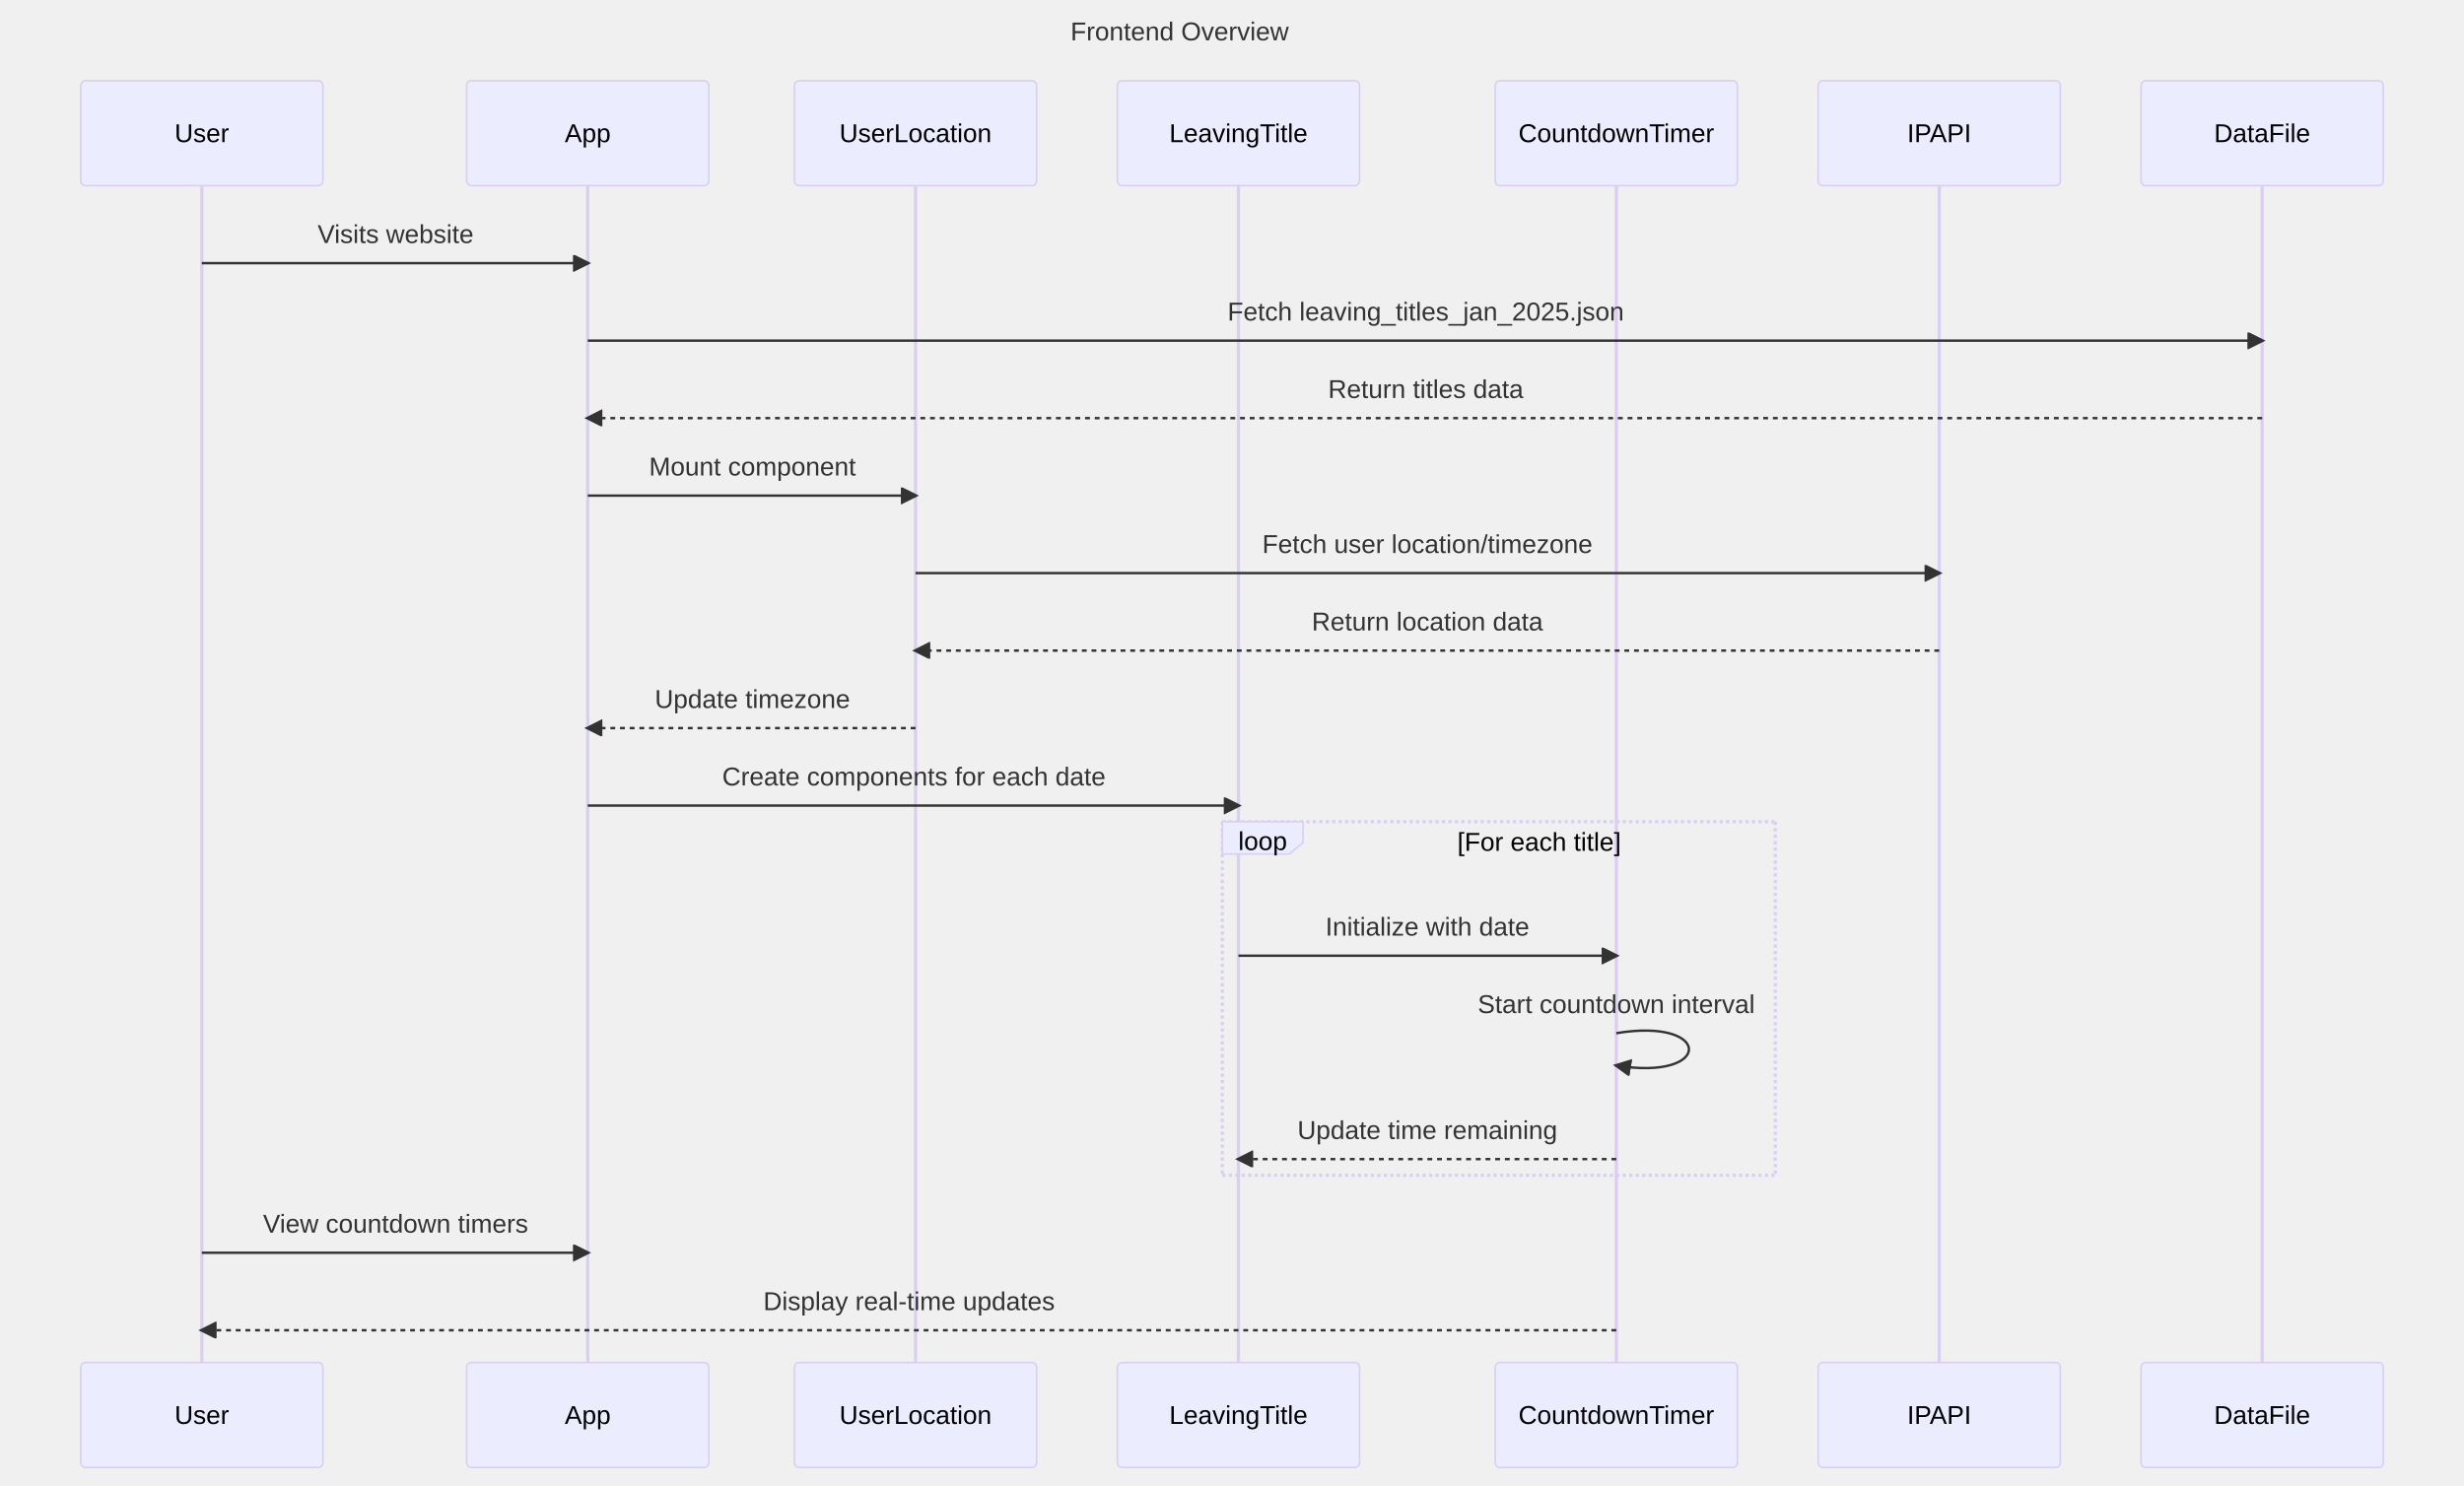
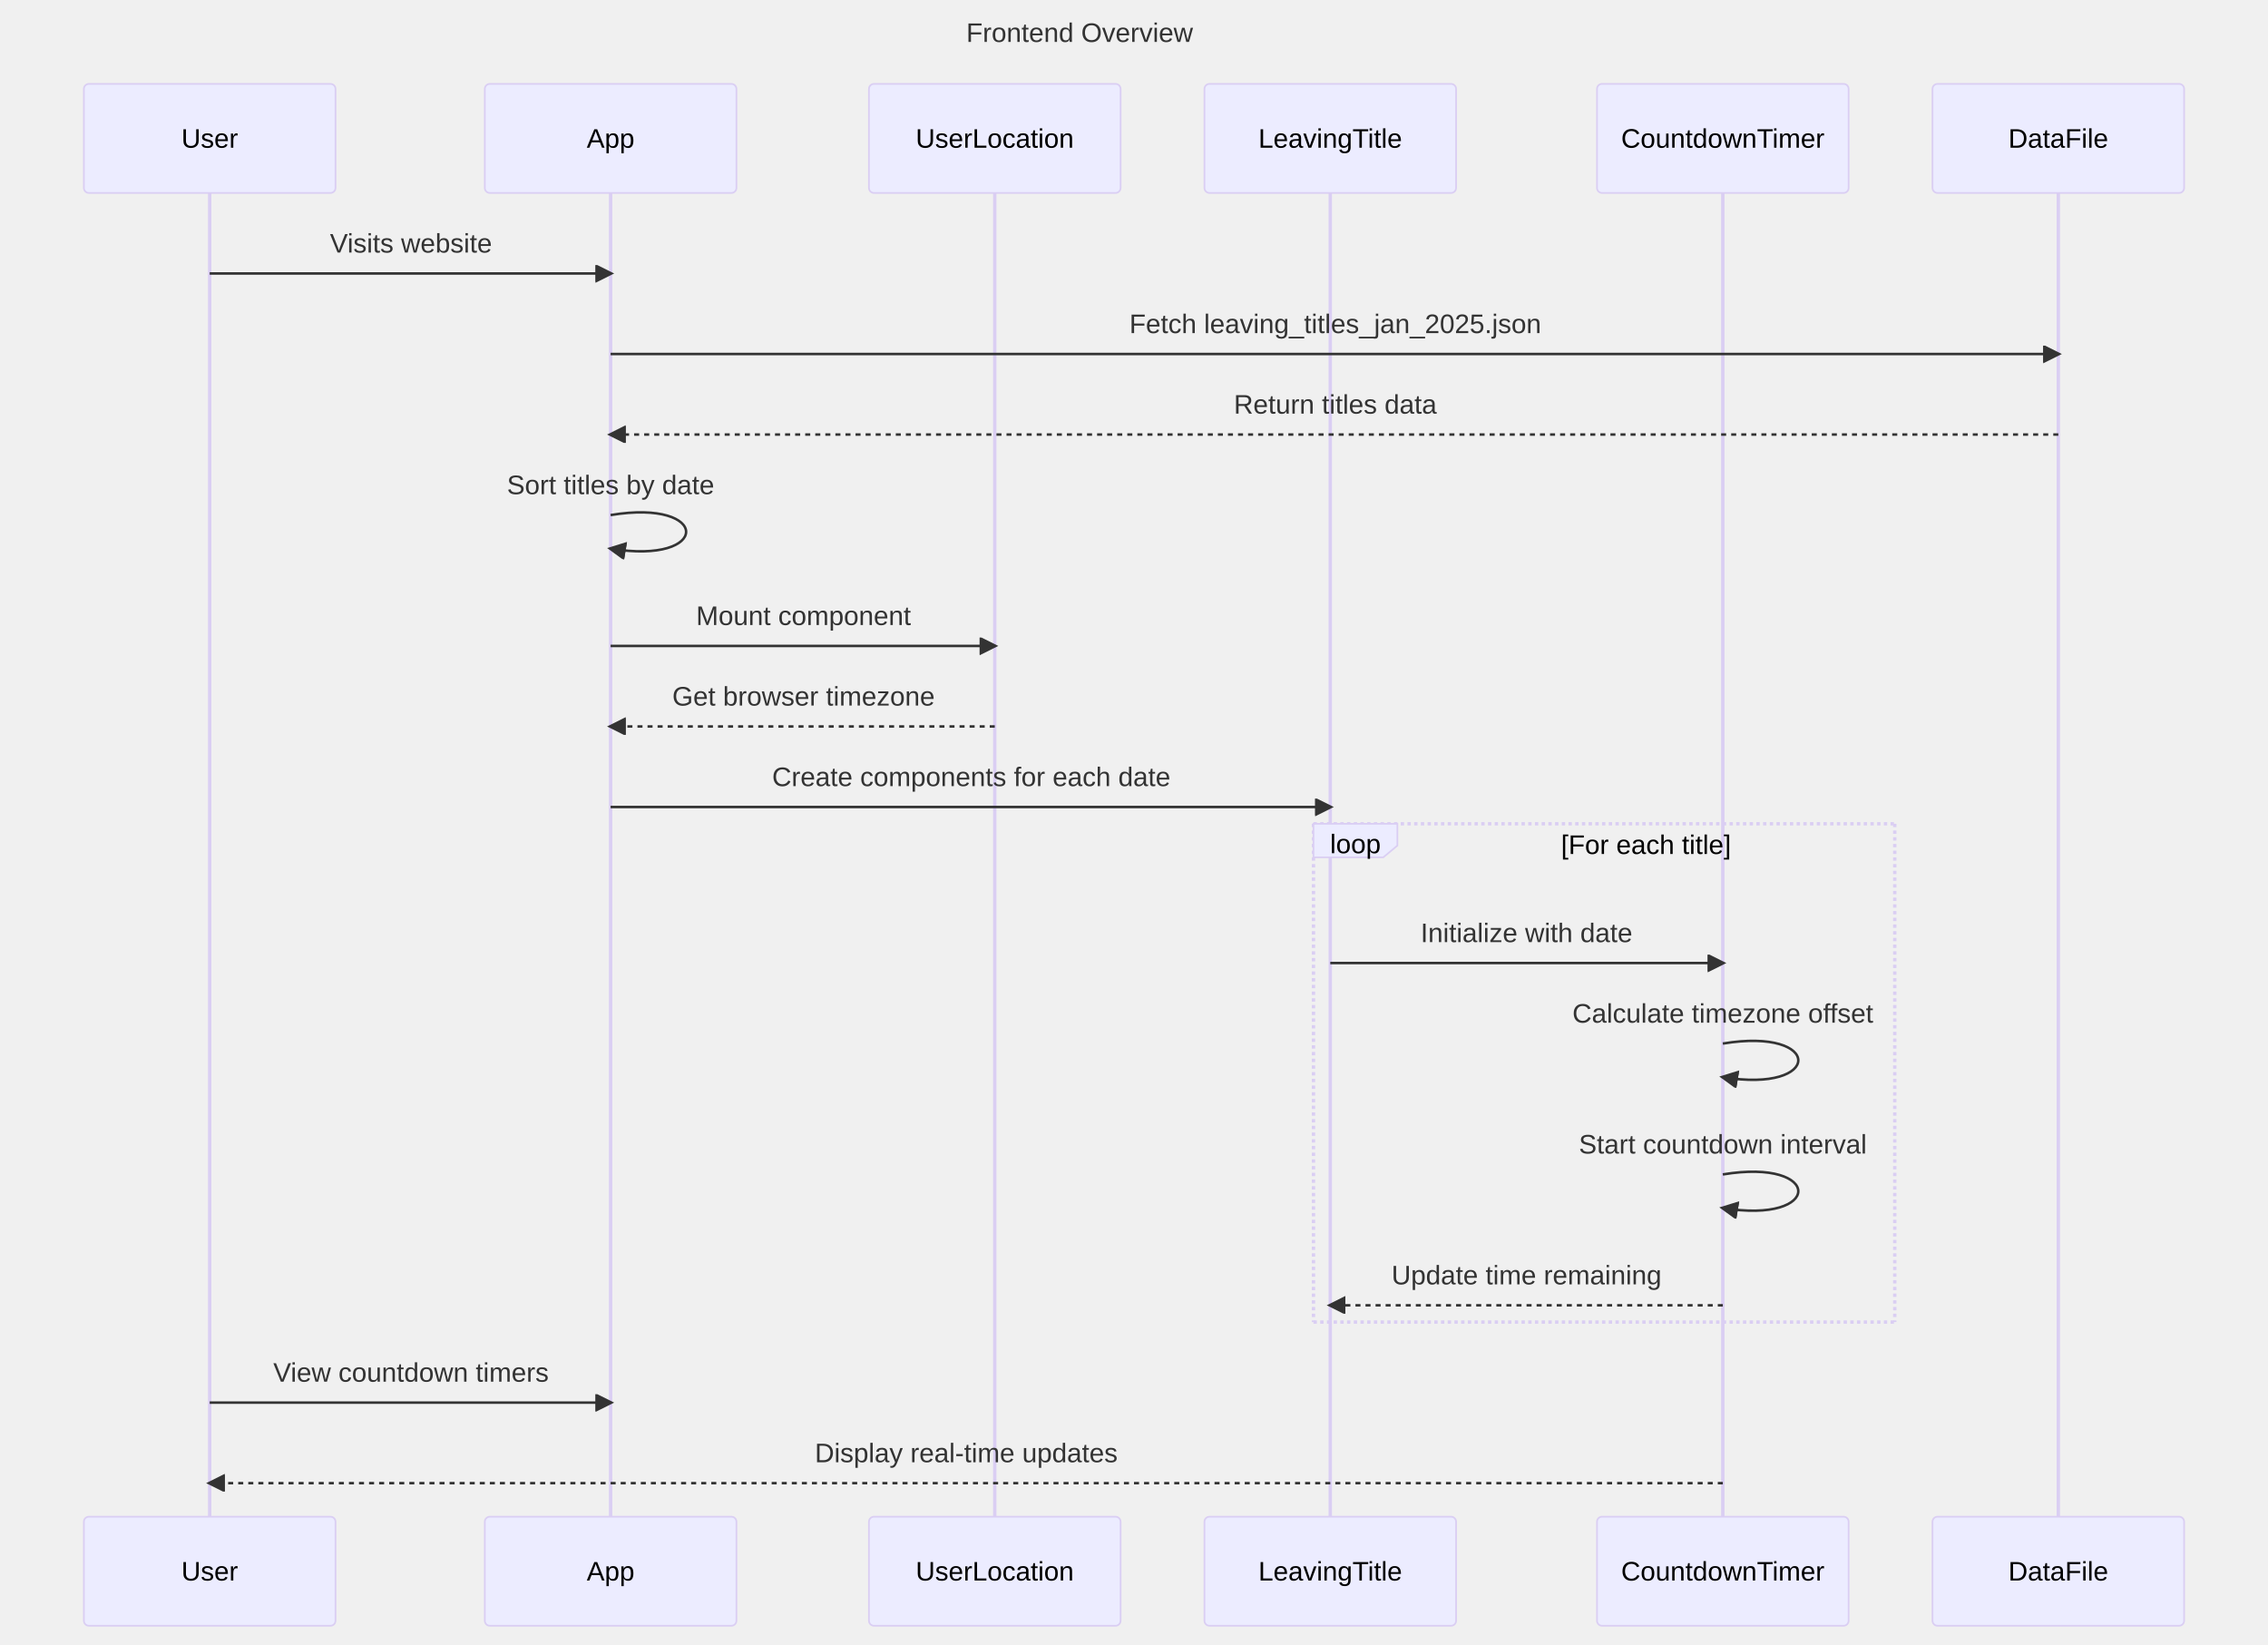
- <svg xmlns="http://www.w3.org/2000/svg" aria-labelledby="chart-title-mermaid-1736842705534" aria-roledescription="sequence" role="graphics-document document" viewBox="-50 -50 1526 920" style="max-width: 1526px; background-color: rgb(255, 255, 255);" width="100%" id="mermaid-1736842705534">
+ <svg xmlns="http://www.w3.org/2000/svg" aria-labelledby="chart-title-mermaid-1736924905530" aria-roledescription="sequence" role="graphics-document document" viewBox="-50 -50 1352 980" style="max-width: 1352px; background-color: rgb(255, 255, 255);" width="100%" id="mermaid-1736924905530">
  <g>
-     <rect class="actor" ry="3" rx="3" height="65" width="150" stroke="#666" fill="#eaeaea" y="794" x="1276" />
-     <text style="text-anchor: middle; font-size: 16px; font-weight: 400;" class="actor" alignment-baseline="central" dominant-baseline="central" y="826.5" x="1351">
-       <tspan dy="0" x="1351">DataFile</tspan>
+     <rect class="actor" ry="3" rx="3" height="65" width="150" stroke="#666" fill="#eaeaea" y="854" x="1102" />
+     <text style="text-anchor: middle; font-size: 16px; font-weight: 400;" class="actor" alignment-baseline="central" dominant-baseline="central" y="886.5" x="1177">
+       <tspan dy="0" x="1177">DataFile</tspan>
    </text>
  </g>
  <g>
-     <rect class="actor" ry="3" rx="3" height="65" width="150" stroke="#666" fill="#eaeaea" y="794" x="1076" />
-     <text style="text-anchor: middle; font-size: 16px; font-weight: 400;" class="actor" alignment-baseline="central" dominant-baseline="central" y="826.5" x="1151">
-       <tspan dy="0" x="1151">IPAPI</tspan>
+     <rect class="actor" ry="3" rx="3" height="65" width="150" stroke="#666" fill="#eaeaea" y="854" x="902" />
+     <text style="text-anchor: middle; font-size: 16px; font-weight: 400;" class="actor" alignment-baseline="central" dominant-baseline="central" y="886.5" x="977">
+       <tspan dy="0" x="977">CountdownTimer</tspan>
    </text>
  </g>
  <g>
-     <rect class="actor" ry="3" rx="3" height="65" width="150" stroke="#666" fill="#eaeaea" y="794" x="876" />
-     <text style="text-anchor: middle; font-size: 16px; font-weight: 400;" class="actor" alignment-baseline="central" dominant-baseline="central" y="826.5" x="951">
-       <tspan dy="0" x="951">CountdownTimer</tspan>
+     <rect class="actor" ry="3" rx="3" height="65" width="150" stroke="#666" fill="#eaeaea" y="854" x="668" />
+     <text style="text-anchor: middle; font-size: 16px; font-weight: 400;" class="actor" alignment-baseline="central" dominant-baseline="central" y="886.5" x="743">
+       <tspan dy="0" x="743">LeavingTitle</tspan>
    </text>
  </g>
  <g>
-     <rect class="actor" ry="3" rx="3" height="65" width="150" stroke="#666" fill="#eaeaea" y="794" x="642" />
-     <text style="text-anchor: middle; font-size: 16px; font-weight: 400;" class="actor" alignment-baseline="central" dominant-baseline="central" y="826.5" x="717">
-       <tspan dy="0" x="717">LeavingTitle</tspan>
+     <rect class="actor" ry="3" rx="3" height="65" width="150" stroke="#666" fill="#eaeaea" y="854" x="468" />
+     <text style="text-anchor: middle; font-size: 16px; font-weight: 400;" class="actor" alignment-baseline="central" dominant-baseline="central" y="886.5" x="543">
+       <tspan dy="0" x="543">UserLocation</tspan>
    </text>
  </g>
  <g>
-     <rect class="actor" ry="3" rx="3" height="65" width="150" stroke="#666" fill="#eaeaea" y="794" x="442" />
-     <text style="text-anchor: middle; font-size: 16px; font-weight: 400;" class="actor" alignment-baseline="central" dominant-baseline="central" y="826.5" x="517">
-       <tspan dy="0" x="517">UserLocation</tspan>
-     </text>
-   </g>
-   <g>
-     <rect class="actor" ry="3" rx="3" height="65" width="150" stroke="#666" fill="#eaeaea" y="794" x="239" />
-     <text style="text-anchor: middle; font-size: 16px; font-weight: 400;" class="actor" alignment-baseline="central" dominant-baseline="central" y="826.5" x="314">
+     <rect class="actor" ry="3" rx="3" height="65" width="150" stroke="#666" fill="#eaeaea" y="854" x="239" />
+     <text style="text-anchor: middle; font-size: 16px; font-weight: 400;" class="actor" alignment-baseline="central" dominant-baseline="central" y="886.5" x="314">
      <tspan dy="0" x="314">App</tspan>
    </text>
  </g>
  <g>
-     <rect class="actor" ry="3" rx="3" height="65" width="150" stroke="#666" fill="#eaeaea" y="794" x="0" />
-     <text style="text-anchor: middle; font-size: 16px; font-weight: 400;" class="actor" alignment-baseline="central" dominant-baseline="central" y="826.5" x="75">
+     <rect class="actor" ry="3" rx="3" height="65" width="150" stroke="#666" fill="#eaeaea" y="854" x="0" />
+     <text style="text-anchor: middle; font-size: 16px; font-weight: 400;" class="actor" alignment-baseline="central" dominant-baseline="central" y="886.5" x="75">
      <tspan dy="0" x="75">User</tspan>
    </text>
  </g>
  <g>
-     <line stroke="#999" stroke-width="0.5px" class="200" y2="794" x2="1351" y1="5" x1="1351" id="actor6" />
-     <g id="root-6">
-       <rect class="actor" ry="3" rx="3" height="65" width="150" stroke="#666" fill="#eaeaea" y="0" x="1276" />
-       <text style="text-anchor: middle; font-size: 16px; font-weight: 400;" class="actor" alignment-baseline="central" dominant-baseline="central" y="32.5" x="1351">
-         <tspan dy="0" x="1351">DataFile</tspan>
+     <line stroke="#999" stroke-width="0.5px" class="200" y2="854" x2="1177" y1="5" x1="1177" id="actor5" />
+     <g id="root-5">
+       <rect class="actor" ry="3" rx="3" height="65" width="150" stroke="#666" fill="#eaeaea" y="0" x="1102" />
+       <text style="text-anchor: middle; font-size: 16px; font-weight: 400;" class="actor" alignment-baseline="central" dominant-baseline="central" y="32.5" x="1177">
+         <tspan dy="0" x="1177">DataFile</tspan>
      </text>
    </g>
  </g>
  <g>
-     <line stroke="#999" stroke-width="0.5px" class="200" y2="794" x2="1151" y1="5" x1="1151" id="actor5" />
-     <g id="root-5">
-       <rect class="actor" ry="3" rx="3" height="65" width="150" stroke="#666" fill="#eaeaea" y="0" x="1076" />
-       <text style="text-anchor: middle; font-size: 16px; font-weight: 400;" class="actor" alignment-baseline="central" dominant-baseline="central" y="32.5" x="1151">
-         <tspan dy="0" x="1151">IPAPI</tspan>
+     <line stroke="#999" stroke-width="0.5px" class="200" y2="854" x2="977" y1="5" x1="977" id="actor4" />
+     <g id="root-4">
+       <rect class="actor" ry="3" rx="3" height="65" width="150" stroke="#666" fill="#eaeaea" y="0" x="902" />
+       <text style="text-anchor: middle; font-size: 16px; font-weight: 400;" class="actor" alignment-baseline="central" dominant-baseline="central" y="32.5" x="977">
+         <tspan dy="0" x="977">CountdownTimer</tspan>
      </text>
    </g>
  </g>
  <g>
-     <line stroke="#999" stroke-width="0.5px" class="200" y2="794" x2="951" y1="5" x1="951" id="actor4" />
-     <g id="root-4">
-       <rect class="actor" ry="3" rx="3" height="65" width="150" stroke="#666" fill="#eaeaea" y="0" x="876" />
-       <text style="text-anchor: middle; font-size: 16px; font-weight: 400;" class="actor" alignment-baseline="central" dominant-baseline="central" y="32.5" x="951">
-         <tspan dy="0" x="951">CountdownTimer</tspan>
+     <line stroke="#999" stroke-width="0.5px" class="200" y2="854" x2="743" y1="5" x1="743" id="actor3" />
+     <g id="root-3">
+       <rect class="actor" ry="3" rx="3" height="65" width="150" stroke="#666" fill="#eaeaea" y="0" x="668" />
+       <text style="text-anchor: middle; font-size: 16px; font-weight: 400;" class="actor" alignment-baseline="central" dominant-baseline="central" y="32.5" x="743">
+         <tspan dy="0" x="743">LeavingTitle</tspan>
      </text>
    </g>
  </g>
  <g>
-     <line stroke="#999" stroke-width="0.5px" class="200" y2="794" x2="717" y1="5" x1="717" id="actor3" />
-     <g id="root-3">
-       <rect class="actor" ry="3" rx="3" height="65" width="150" stroke="#666" fill="#eaeaea" y="0" x="642" />
-       <text style="text-anchor: middle; font-size: 16px; font-weight: 400;" class="actor" alignment-baseline="central" dominant-baseline="central" y="32.5" x="717">
-         <tspan dy="0" x="717">LeavingTitle</tspan>
+     <line stroke="#999" stroke-width="0.5px" class="200" y2="854" x2="543" y1="5" x1="543" id="actor2" />
+     <g id="root-2">
+       <rect class="actor" ry="3" rx="3" height="65" width="150" stroke="#666" fill="#eaeaea" y="0" x="468" />
+       <text style="text-anchor: middle; font-size: 16px; font-weight: 400;" class="actor" alignment-baseline="central" dominant-baseline="central" y="32.5" x="543">
+         <tspan dy="0" x="543">UserLocation</tspan>
      </text>
    </g>
  </g>
  <g>
-     <line stroke="#999" stroke-width="0.5px" class="200" y2="794" x2="517" y1="5" x1="517" id="actor2" />
-     <g id="root-2">
-       <rect class="actor" ry="3" rx="3" height="65" width="150" stroke="#666" fill="#eaeaea" y="0" x="442" />
-       <text style="text-anchor: middle; font-size: 16px; font-weight: 400;" class="actor" alignment-baseline="central" dominant-baseline="central" y="32.5" x="517">
-         <tspan dy="0" x="517">UserLocation</tspan>
-       </text>
-     </g>
-   </g>
-   <g>
-     <line stroke="#999" stroke-width="0.5px" class="200" y2="794" x2="314" y1="5" x1="314" id="actor1" />
+     <line stroke="#999" stroke-width="0.5px" class="200" y2="854" x2="314" y1="5" x1="314" id="actor1" />
    <g id="root-1">
      <rect class="actor" ry="3" rx="3" height="65" width="150" stroke="#666" fill="#eaeaea" y="0" x="239" />
      <text style="text-anchor: middle; font-size: 16px; font-weight: 400;" class="actor" alignment-baseline="central" dominant-baseline="central" y="32.5" x="314">
        <tspan dy="0" x="314">App</tspan>
      </text>
    </g>
  </g>
  <g>
-     <line stroke="#999" stroke-width="0.5px" class="200" y2="794" x2="75" y1="5" x1="75" id="actor0" />
+     <line stroke="#999" stroke-width="0.5px" class="200" y2="854" x2="75" y1="5" x1="75" id="actor0" />
    <g id="root-0">
      <rect class="actor" ry="3" rx="3" height="65" width="150" stroke="#666" fill="#eaeaea" y="0" x="0" />
      <text style="text-anchor: middle; font-size: 16px; font-weight: 400;" class="actor" alignment-baseline="central" dominant-baseline="central" y="32.5" x="75">
        <tspan dy="0" x="75">User</tspan>
      </text>
    </g>
  </g>
-   <style>#mermaid-1736842705534{font-family:"trebuchet ms",verdana,arial,sans-serif;font-size:16px;fill:#333;}#mermaid-1736842705534 .error-icon{fill:#552222;}#mermaid-1736842705534 .error-text{fill:#552222;stroke:#552222;}#mermaid-1736842705534 .edge-thickness-normal{stroke-width:2px;}#mermaid-1736842705534 .edge-thickness-thick{stroke-width:3.5px;}#mermaid-1736842705534 .edge-pattern-solid{stroke-dasharray:0;}#mermaid-1736842705534 .edge-pattern-dashed{stroke-dasharray:3;}#mermaid-1736842705534 .edge-pattern-dotted{stroke-dasharray:2;}#mermaid-1736842705534 .marker{fill:#333333;stroke:#333333;}#mermaid-1736842705534 .marker.cross{stroke:#333333;}#mermaid-1736842705534 svg{font-family:"trebuchet ms",verdana,arial,sans-serif;font-size:16px;}#mermaid-1736842705534 .actor{stroke:hsl(259.626, 59.777%, 87.902%);fill:#ECECFF;}#mermaid-1736842705534 text.actor&gt;tspan{fill:black;stroke:none;}#mermaid-1736842705534 .actor-line{stroke:grey;}#mermaid-1736842705534 .messageLine0{stroke-width:1.5;stroke-dasharray:none;stroke:#333;}#mermaid-1736842705534 .messageLine1{stroke-width:1.5;stroke-dasharray:2,2;stroke:#333;}#mermaid-1736842705534 #arrowhead path{fill:#333;stroke:#333;}#mermaid-1736842705534 .sequenceNumber{fill:white;}#mermaid-1736842705534 #sequencenumber{fill:#333;}#mermaid-1736842705534 #crosshead path{fill:#333;stroke:#333;}#mermaid-1736842705534 .messageText{fill:#333;stroke:none;}#mermaid-1736842705534 .labelBox{stroke:hsl(259.626, 59.777%, 87.902%);fill:#ECECFF;}#mermaid-1736842705534 .labelText,#mermaid-1736842705534 .labelText&gt;tspan{fill:black;stroke:none;}#mermaid-1736842705534 .loopText,#mermaid-1736842705534 .loopText&gt;tspan{fill:black;stroke:none;}#mermaid-1736842705534 .loopLine{stroke-width:2px;stroke-dasharray:2,2;stroke:hsl(259.626, 59.777%, 87.902%);fill:hsl(259.626, 59.777%, 87.902%);}#mermaid-1736842705534 .note{stroke:#aaaa33;fill:#fff5ad;}#mermaid-1736842705534 .noteText,#mermaid-1736842705534 .noteText&gt;tspan{fill:black;stroke:none;}#mermaid-1736842705534 .activation0{fill:#f4f4f4;stroke:#666;}#mermaid-1736842705534 .activation1{fill:#f4f4f4;stroke:#666;}#mermaid-1736842705534 .activation2{fill:#f4f4f4;stroke:#666;}#mermaid-1736842705534 .actorPopupMenu{position:absolute;}#mermaid-1736842705534 .actorPopupMenuPanel{position:absolute;fill:#ECECFF;box-shadow:0px 8px 16px 0px rgba(0,0,0,0.2);filter:drop-shadow(3px 5px 2px rgb(0 0 0 / 0.4));}#mermaid-1736842705534 .actor-man line{stroke:hsl(259.626, 59.777%, 87.902%);fill:#ECECFF;}#mermaid-1736842705534 .actor-man circle,#mermaid-1736842705534 line{stroke:hsl(259.626, 59.777%, 87.902%);fill:#ECECFF;stroke-width:2px;}#mermaid-1736842705534 :root{--mermaid-font-family:"trebuchet ms",verdana,arial,sans-serif;}</style>
+   <style>#mermaid-1736924905530{font-family:"trebuchet ms",verdana,arial,sans-serif;font-size:16px;fill:#333;}#mermaid-1736924905530 .error-icon{fill:#552222;}#mermaid-1736924905530 .error-text{fill:#552222;stroke:#552222;}#mermaid-1736924905530 .edge-thickness-normal{stroke-width:2px;}#mermaid-1736924905530 .edge-thickness-thick{stroke-width:3.5px;}#mermaid-1736924905530 .edge-pattern-solid{stroke-dasharray:0;}#mermaid-1736924905530 .edge-pattern-dashed{stroke-dasharray:3;}#mermaid-1736924905530 .edge-pattern-dotted{stroke-dasharray:2;}#mermaid-1736924905530 .marker{fill:#333333;stroke:#333333;}#mermaid-1736924905530 .marker.cross{stroke:#333333;}#mermaid-1736924905530 svg{font-family:"trebuchet ms",verdana,arial,sans-serif;font-size:16px;}#mermaid-1736924905530 .actor{stroke:hsl(259.626, 59.777%, 87.902%);fill:#ECECFF;}#mermaid-1736924905530 text.actor&gt;tspan{fill:black;stroke:none;}#mermaid-1736924905530 .actor-line{stroke:grey;}#mermaid-1736924905530 .messageLine0{stroke-width:1.5;stroke-dasharray:none;stroke:#333;}#mermaid-1736924905530 .messageLine1{stroke-width:1.5;stroke-dasharray:2,2;stroke:#333;}#mermaid-1736924905530 #arrowhead path{fill:#333;stroke:#333;}#mermaid-1736924905530 .sequenceNumber{fill:white;}#mermaid-1736924905530 #sequencenumber{fill:#333;}#mermaid-1736924905530 #crosshead path{fill:#333;stroke:#333;}#mermaid-1736924905530 .messageText{fill:#333;stroke:none;}#mermaid-1736924905530 .labelBox{stroke:hsl(259.626, 59.777%, 87.902%);fill:#ECECFF;}#mermaid-1736924905530 .labelText,#mermaid-1736924905530 .labelText&gt;tspan{fill:black;stroke:none;}#mermaid-1736924905530 .loopText,#mermaid-1736924905530 .loopText&gt;tspan{fill:black;stroke:none;}#mermaid-1736924905530 .loopLine{stroke-width:2px;stroke-dasharray:2,2;stroke:hsl(259.626, 59.777%, 87.902%);fill:hsl(259.626, 59.777%, 87.902%);}#mermaid-1736924905530 .note{stroke:#aaaa33;fill:#fff5ad;}#mermaid-1736924905530 .noteText,#mermaid-1736924905530 .noteText&gt;tspan{fill:black;stroke:none;}#mermaid-1736924905530 .activation0{fill:#f4f4f4;stroke:#666;}#mermaid-1736924905530 .activation1{fill:#f4f4f4;stroke:#666;}#mermaid-1736924905530 .activation2{fill:#f4f4f4;stroke:#666;}#mermaid-1736924905530 .actorPopupMenu{position:absolute;}#mermaid-1736924905530 .actorPopupMenuPanel{position:absolute;fill:#ECECFF;box-shadow:0px 8px 16px 0px rgba(0,0,0,0.2);filter:drop-shadow(3px 5px 2px rgb(0 0 0 / 0.4));}#mermaid-1736924905530 .actor-man line{stroke:hsl(259.626, 59.777%, 87.902%);fill:#ECECFF;}#mermaid-1736924905530 .actor-man circle,#mermaid-1736924905530 line{stroke:hsl(259.626, 59.777%, 87.902%);fill:#ECECFF;stroke-width:2px;}#mermaid-1736924905530 :root{--mermaid-font-family:"trebuchet ms",verdana,arial,sans-serif;}</style>
  <g />
  <defs>
    <symbol height="24" width="24" id="computer">
      <path d="M2 2v13h20v-13h-20zm18 11h-16v-9h16v9zm-10.228 6l.466-1h3.524l.467 1h-4.457zm14.228 3h-24l2-6h2.104l-1.33 4h18.45l-1.297-4h2.073l2 6zm-5-10h-14v-7h14v7z" transform="scale(.5)" />
    </symbol>
  </defs>
  <defs>
    <symbol clip-rule="evenodd" fill-rule="evenodd" id="database">
      <path d="M12.258.001l.256.004.255.005.253.008.251.01.249.012.247.015.246.016.242.019.241.02.239.023.236.024.233.027.231.028.229.031.225.032.223.034.22.036.217.038.214.04.211.041.208.043.205.045.201.046.198.048.194.05.191.051.187.053.183.054.18.056.175.057.172.059.168.06.163.061.16.063.155.064.15.066.074.033.073.033.071.034.07.034.069.035.068.035.067.035.066.035.064.036.064.036.062.036.06.036.06.037.058.037.058.037.055.038.055.038.053.038.052.038.051.039.05.039.048.039.047.039.045.04.044.04.043.04.041.04.04.041.039.041.037.041.036.041.034.041.033.042.032.042.03.042.029.042.027.042.026.043.024.043.023.043.021.043.02.043.018.044.017.043.015.044.013.044.012.044.011.045.009.044.007.045.006.045.004.045.002.045.001.045v17l-.001.045-.002.045-.004.045-.006.045-.007.045-.009.044-.011.045-.012.044-.013.044-.015.044-.017.043-.018.044-.02.043-.021.043-.023.043-.024.043-.026.043-.027.042-.029.042-.03.042-.032.042-.033.042-.034.041-.036.041-.037.041-.039.041-.04.041-.041.04-.043.04-.044.04-.045.04-.047.039-.048.039-.05.039-.051.039-.052.038-.053.038-.055.038-.055.038-.058.037-.058.037-.06.037-.06.036-.062.036-.064.036-.064.036-.066.035-.067.035-.068.035-.069.035-.07.034-.071.034-.073.033-.074.033-.15.066-.155.064-.16.063-.163.061-.168.06-.172.059-.175.057-.18.056-.183.054-.187.053-.191.051-.194.05-.198.048-.201.046-.205.045-.208.043-.211.041-.214.04-.217.038-.22.036-.223.034-.225.032-.229.031-.231.028-.233.027-.236.024-.239.023-.241.02-.242.019-.246.016-.247.015-.249.012-.251.01-.253.008-.255.005-.256.004-.258.001-.258-.001-.256-.004-.255-.005-.253-.008-.251-.01-.249-.012-.247-.015-.245-.016-.243-.019-.241-.02-.238-.023-.236-.024-.234-.027-.231-.028-.228-.031-.226-.032-.223-.034-.22-.036-.217-.038-.214-.04-.211-.041-.208-.043-.204-.045-.201-.046-.198-.048-.195-.05-.19-.051-.187-.053-.184-.054-.179-.056-.176-.057-.172-.059-.167-.06-.164-.061-.159-.063-.155-.064-.151-.066-.074-.033-.072-.033-.072-.034-.07-.034-.069-.035-.068-.035-.067-.035-.066-.035-.064-.036-.063-.036-.062-.036-.061-.036-.06-.037-.058-.037-.057-.037-.056-.038-.055-.038-.053-.038-.052-.038-.051-.039-.049-.039-.049-.039-.046-.039-.046-.04-.044-.04-.043-.04-.041-.04-.04-.041-.039-.041-.037-.041-.036-.041-.034-.041-.033-.042-.032-.042-.03-.042-.029-.042-.027-.042-.026-.043-.024-.043-.023-.043-.021-.043-.02-.043-.018-.044-.017-.043-.015-.044-.013-.044-.012-.044-.011-.045-.009-.044-.007-.045-.006-.045-.004-.045-.002-.045-.001-.045v-17l.001-.045.002-.045.004-.045.006-.045.007-.045.009-.044.011-.045.012-.044.013-.044.015-.044.017-.043.018-.044.02-.043.021-.043.023-.043.024-.043.026-.043.027-.042.029-.042.03-.042.032-.042.033-.042.034-.041.036-.041.037-.041.039-.041.04-.041.041-.04.043-.04.044-.04.046-.04.046-.039.049-.039.049-.039.051-.039.052-.038.053-.038.055-.038.056-.038.057-.037.058-.037.06-.037.061-.036.062-.036.063-.036.064-.036.066-.035.067-.035.068-.035.069-.035.07-.034.072-.034.072-.033.074-.033.151-.066.155-.064.159-.063.164-.061.167-.06.172-.059.176-.057.179-.056.184-.054.187-.053.19-.051.195-.05.198-.048.201-.046.204-.045.208-.043.211-.041.214-.04.217-.038.22-.036.223-.034.226-.032.228-.031.231-.028.234-.027.236-.024.238-.023.241-.02.243-.019.245-.016.247-.015.249-.012.251-.01.253-.008.255-.005.256-.004.258-.001.258.001zm-9.258 20.499v.01l.001.021.003.021.004.022.005.021.006.022.007.022.009.023.01.022.011.023.012.023.013.023.015.023.016.024.017.023.018.024.019.024.021.024.022.025.023.024.024.025.052.049.056.05.061.051.066.051.07.051.075.051.079.052.084.052.088.052.092.052.097.052.102.051.105.052.11.052.114.051.119.051.123.051.127.05.131.05.135.05.139.048.144.049.147.047.152.047.155.047.16.045.163.045.167.043.171.043.176.041.178.041.183.039.187.039.19.037.194.035.197.035.202.033.204.031.209.03.212.029.216.027.219.025.222.024.226.021.23.02.233.018.236.016.24.015.243.012.246.01.249.008.253.005.256.004.259.001.26-.001.257-.004.254-.005.25-.008.247-.011.244-.012.241-.014.237-.016.233-.018.231-.021.226-.021.224-.024.22-.026.216-.027.212-.028.21-.031.205-.031.202-.034.198-.034.194-.036.191-.037.187-.039.183-.04.179-.04.175-.042.172-.043.168-.044.163-.045.16-.046.155-.046.152-.047.148-.048.143-.049.139-.049.136-.05.131-.05.126-.05.123-.051.118-.052.114-.051.11-.052.106-.052.101-.052.096-.052.092-.052.088-.053.083-.051.079-.052.074-.052.07-.051.065-.051.06-.051.056-.05.051-.05.023-.024.023-.025.021-.024.02-.024.019-.024.018-.024.017-.024.015-.023.014-.024.013-.023.012-.023.01-.023.01-.022.008-.022.006-.022.006-.022.004-.022.004-.021.001-.021.001-.021v-4.127l-.077.055-.08.053-.083.054-.085.053-.087.052-.09.052-.093.051-.095.05-.097.05-.1.049-.102.049-.105.048-.106.047-.109.047-.111.046-.114.045-.115.045-.118.044-.12.043-.122.042-.124.042-.126.041-.128.04-.13.04-.132.038-.134.038-.135.037-.138.037-.139.035-.142.035-.143.034-.144.033-.147.032-.148.031-.15.03-.151.03-.153.029-.154.027-.156.027-.158.026-.159.025-.161.024-.162.023-.163.022-.165.021-.166.02-.167.019-.169.018-.169.017-.171.016-.173.015-.173.014-.175.013-.175.012-.177.011-.178.01-.179.008-.179.008-.181.006-.182.005-.182.004-.184.003-.184.002h-.37l-.184-.002-.184-.003-.182-.004-.182-.005-.181-.006-.179-.008-.179-.008-.178-.01-.176-.011-.176-.012-.175-.013-.173-.014-.172-.015-.171-.016-.17-.017-.169-.018-.167-.019-.166-.02-.165-.021-.163-.022-.162-.023-.161-.024-.159-.025-.157-.026-.156-.027-.155-.027-.153-.029-.151-.03-.15-.03-.148-.031-.146-.032-.145-.033-.143-.034-.141-.035-.14-.035-.137-.037-.136-.037-.134-.038-.132-.038-.13-.04-.128-.04-.126-.041-.124-.042-.122-.042-.12-.044-.117-.043-.116-.045-.113-.045-.112-.046-.109-.047-.106-.047-.105-.048-.102-.049-.1-.049-.097-.05-.095-.05-.093-.052-.09-.051-.087-.052-.085-.053-.083-.054-.08-.054-.077-.054v4.127zm0-5.654v.011l.001.021.003.021.004.021.005.022.006.022.007.022.009.022.01.022.011.023.012.023.013.023.015.024.016.023.017.024.018.024.019.024.021.024.022.024.023.025.024.024.052.05.056.05.061.05.066.051.07.051.075.052.079.051.084.052.088.052.092.052.097.052.102.052.105.052.11.051.114.051.119.052.123.05.127.051.131.05.135.049.139.049.144.048.147.048.152.047.155.046.16.045.163.045.167.044.171.042.176.042.178.04.183.04.187.038.19.037.194.036.197.034.202.033.204.032.209.03.212.028.216.027.219.025.222.024.226.022.23.02.233.018.236.016.24.014.243.012.246.01.249.008.253.006.256.003.259.001.26-.001.257-.003.254-.006.25-.008.247-.01.244-.012.241-.015.237-.016.233-.018.231-.02.226-.022.224-.024.22-.025.216-.027.212-.029.21-.03.205-.032.202-.033.198-.035.194-.036.191-.037.187-.039.183-.039.179-.041.175-.042.172-.043.168-.044.163-.045.16-.045.155-.047.152-.047.148-.048.143-.048.139-.05.136-.049.131-.05.126-.051.123-.051.118-.051.114-.052.11-.052.106-.052.101-.052.096-.052.092-.052.088-.052.083-.052.079-.052.074-.051.07-.052.065-.051.06-.05.056-.051.051-.049.023-.025.023-.024.021-.025.02-.024.019-.024.018-.024.017-.024.015-.023.014-.023.013-.024.012-.022.01-.023.01-.023.008-.022.006-.022.006-.022.004-.021.004-.022.001-.021.001-.021v-4.139l-.077.054-.08.054-.083.054-.085.052-.087.053-.09.051-.093.051-.095.051-.097.05-.1.049-.102.049-.105.048-.106.047-.109.047-.111.046-.114.045-.115.044-.118.044-.12.044-.122.042-.124.042-.126.041-.128.04-.13.039-.132.039-.134.038-.135.037-.138.036-.139.036-.142.035-.143.033-.144.033-.147.033-.148.031-.15.03-.151.03-.153.028-.154.028-.156.027-.158.026-.159.025-.161.024-.162.023-.163.022-.165.021-.166.02-.167.019-.169.018-.169.017-.171.016-.173.015-.173.014-.175.013-.175.012-.177.011-.178.009-.179.009-.179.007-.181.007-.182.005-.182.004-.184.003-.184.002h-.37l-.184-.002-.184-.003-.182-.004-.182-.005-.181-.007-.179-.007-.179-.009-.178-.009-.176-.011-.176-.012-.175-.013-.173-.014-.172-.015-.171-.016-.17-.017-.169-.018-.167-.019-.166-.02-.165-.021-.163-.022-.162-.023-.161-.024-.159-.025-.157-.026-.156-.027-.155-.028-.153-.028-.151-.03-.15-.03-.148-.031-.146-.033-.145-.033-.143-.033-.141-.035-.14-.036-.137-.036-.136-.037-.134-.038-.132-.039-.13-.039-.128-.04-.126-.041-.124-.042-.122-.043-.12-.043-.117-.044-.116-.044-.113-.046-.112-.046-.109-.046-.106-.047-.105-.048-.102-.049-.1-.049-.097-.05-.095-.051-.093-.051-.09-.051-.087-.053-.085-.052-.083-.054-.08-.054-.077-.054v4.139zm0-5.666v.011l.001.02.003.022.004.021.005.022.006.021.007.022.009.023.01.022.011.023.012.023.013.023.015.023.016.024.017.024.018.023.019.024.021.025.022.024.023.024.024.025.052.05.056.05.061.05.066.051.07.051.075.052.079.051.084.052.088.052.092.052.097.052.102.052.105.051.11.052.114.051.119.051.123.051.127.05.131.05.135.05.139.049.144.048.147.048.152.047.155.046.16.045.163.045.167.043.171.043.176.042.178.04.183.04.187.038.19.037.194.036.197.034.202.033.204.032.209.03.212.028.216.027.219.025.222.024.226.021.23.02.233.018.236.017.24.014.243.012.246.01.249.008.253.006.256.003.259.001.26-.001.257-.003.254-.006.25-.008.247-.01.244-.013.241-.014.237-.016.233-.018.231-.02.226-.022.224-.024.22-.025.216-.027.212-.029.21-.03.205-.032.202-.033.198-.035.194-.036.191-.037.187-.039.183-.039.179-.041.175-.042.172-.043.168-.044.163-.045.16-.045.155-.047.152-.047.148-.048.143-.049.139-.049.136-.049.131-.051.126-.05.123-.051.118-.052.114-.051.11-.052.106-.052.101-.052.096-.052.092-.052.088-.052.083-.052.079-.052.074-.052.07-.051.065-.051.06-.051.056-.05.051-.049.023-.025.023-.025.021-.024.02-.024.019-.024.018-.024.017-.024.015-.023.014-.024.013-.023.012-.023.01-.022.01-.023.008-.022.006-.022.006-.022.004-.022.004-.021.001-.021.001-.021v-4.153l-.077.054-.08.054-.083.053-.085.053-.087.053-.09.051-.093.051-.095.051-.097.05-.1.049-.102.048-.105.048-.106.048-.109.046-.111.046-.114.046-.115.044-.118.044-.12.043-.122.043-.124.042-.126.041-.128.04-.13.039-.132.039-.134.038-.135.037-.138.036-.139.036-.142.034-.143.034-.144.033-.147.032-.148.032-.15.03-.151.03-.153.028-.154.028-.156.027-.158.026-.159.024-.161.024-.162.023-.163.023-.165.021-.166.02-.167.019-.169.018-.169.017-.171.016-.173.015-.173.014-.175.013-.175.012-.177.01-.178.01-.179.009-.179.007-.181.006-.182.006-.182.004-.184.003-.184.001-.185.001-.185-.001-.184-.001-.184-.003-.182-.004-.182-.006-.181-.006-.179-.007-.179-.009-.178-.01-.176-.01-.176-.012-.175-.013-.173-.014-.172-.015-.171-.016-.17-.017-.169-.018-.167-.019-.166-.02-.165-.021-.163-.023-.162-.023-.161-.024-.159-.024-.157-.026-.156-.027-.155-.028-.153-.028-.151-.03-.15-.03-.148-.032-.146-.032-.145-.033-.143-.034-.141-.034-.14-.036-.137-.036-.136-.037-.134-.038-.132-.039-.13-.039-.128-.041-.126-.041-.124-.041-.122-.043-.12-.043-.117-.044-.116-.044-.113-.046-.112-.046-.109-.046-.106-.048-.105-.048-.102-.048-.1-.05-.097-.049-.095-.051-.093-.051-.09-.052-.087-.052-.085-.053-.083-.053-.08-.054-.077-.054v4.153zm8.74-8.179l-.257.004-.254.005-.25.008-.247.011-.244.012-.241.014-.237.016-.233.018-.231.021-.226.022-.224.023-.22.026-.216.027-.212.028-.21.031-.205.032-.202.033-.198.034-.194.036-.191.038-.187.038-.183.04-.179.041-.175.042-.172.043-.168.043-.163.045-.16.046-.155.046-.152.048-.148.048-.143.048-.139.049-.136.05-.131.05-.126.051-.123.051-.118.051-.114.052-.11.052-.106.052-.101.052-.096.052-.092.052-.088.052-.083.052-.079.052-.074.051-.07.052-.065.051-.06.05-.056.05-.051.05-.023.025-.023.024-.021.024-.02.025-.019.024-.018.024-.017.023-.015.024-.014.023-.013.023-.012.023-.01.023-.01.022-.008.022-.006.023-.006.021-.004.022-.004.021-.001.021-.001.021.001.021.001.021.004.021.004.022.006.021.006.023.008.022.01.022.01.023.012.023.013.023.014.023.015.024.017.023.018.024.019.024.02.025.021.024.023.024.023.025.051.05.056.05.06.05.065.051.07.052.074.051.079.052.083.052.088.052.092.052.096.052.101.052.106.052.11.052.114.052.118.051.123.051.126.051.131.05.136.05.139.049.143.048.148.048.152.048.155.046.16.046.163.045.168.043.172.043.175.042.179.041.183.04.187.038.191.038.194.036.198.034.202.033.205.032.21.031.212.028.216.027.22.026.224.023.226.022.231.021.233.018.237.016.241.014.244.012.247.011.25.008.254.005.257.004.26.001.26-.001.257-.004.254-.005.25-.008.247-.011.244-.012.241-.014.237-.016.233-.018.231-.021.226-.022.224-.023.22-.026.216-.027.212-.028.21-.031.205-.032.202-.033.198-.034.194-.036.191-.038.187-.038.183-.04.179-.041.175-.042.172-.043.168-.043.163-.045.16-.046.155-.046.152-.048.148-.048.143-.048.139-.049.136-.05.131-.05.126-.051.123-.051.118-.051.114-.052.11-.052.106-.052.101-.052.096-.052.092-.052.088-.052.083-.052.079-.052.074-.051.07-.052.065-.051.06-.05.056-.05.051-.05.023-.025.023-.024.021-.024.02-.025.019-.024.018-.024.017-.023.015-.024.014-.023.013-.023.012-.023.01-.023.01-.022.008-.022.006-.023.006-.021.004-.022.004-.021.001-.021.001-.021-.001-.021-.001-.021-.004-.021-.004-.022-.006-.021-.006-.023-.008-.022-.01-.022-.01-.023-.012-.023-.013-.023-.014-.023-.015-.024-.017-.023-.018-.024-.019-.024-.02-.025-.021-.024-.023-.024-.023-.025-.051-.05-.056-.05-.06-.05-.065-.051-.07-.052-.074-.051-.079-.052-.083-.052-.088-.052-.092-.052-.096-.052-.101-.052-.106-.052-.11-.052-.114-.052-.118-.051-.123-.051-.126-.051-.131-.05-.136-.05-.139-.049-.143-.048-.148-.048-.152-.048-.155-.046-.16-.046-.163-.045-.168-.043-.172-.043-.175-.042-.179-.041-.183-.04-.187-.038-.191-.038-.194-.036-.198-.034-.202-.033-.205-.032-.21-.031-.212-.028-.216-.027-.22-.026-.224-.023-.226-.022-.231-.021-.233-.018-.237-.016-.241-.014-.244-.012-.247-.011-.25-.008-.254-.005-.257-.004-.26-.001-.26.001z" transform="scale(.5)" />
    </symbol>
  </defs>
  <defs>
    <symbol height="24" width="24" id="clock">
      <path d="M12 2c5.514 0 10 4.486 10 10s-4.486 10-10 10-10-4.486-10-10 4.486-10 10-10zm0-2c-6.627 0-12 5.373-12 12s5.373 12 12 12 12-5.373 12-12-5.373-12-12-12zm5.848 12.459c.202.038.202.333.001.372-1.907.361-6.045 1.111-6.547 1.111-.719 0-1.301-.582-1.301-1.301 0-.512.77-5.447 1.125-7.445.034-.192.312-.181.343.014l.985 6.238 5.394 1.011z" transform="scale(.5)" />
    </symbol>
  </defs>
  <defs>
    <marker orient="auto" markerHeight="12" markerWidth="12" markerUnits="userSpaceOnUse" refY="5" refX="9" id="arrowhead">
      <path d="M 0 0 L 10 5 L 0 10 z" />
    </marker>
  </defs>
  <defs>
    <marker refY="5" refX="4" orient="auto" markerHeight="8" markerWidth="15" id="crosshead">
      <path style="stroke-dasharray: 0, 0;" d="M 1,2 L 6,7 M 6,2 L 1,7" stroke-width="1pt" stroke="#000000" fill="none" />
    </marker>
  </defs>
  <defs>
    <marker orient="auto" markerHeight="28" markerWidth="20" refY="7" refX="18" id="filled-head">
      <path d="M 18,7 L9,13 L14,7 L9,1 Z" />
    </marker>
  </defs>
  <defs>
    <marker orient="auto" markerHeight="40" markerWidth="60" refY="15" refX="15" id="sequencenumber">
      <circle r="6" cy="15" cx="15" />
    </marker>
  </defs>
  <g>
-     <line class="loopLine" y2="459" x2="1049.5" y1="459" x1="707" />
-     <line class="loopLine" y2="678" x2="1049.5" y1="459" x1="1049.5" />
-     <line class="loopLine" y2="678" x2="1049.5" y1="678" x1="707" />
-     <line class="loopLine" y2="678" x2="707" y1="459" x1="707" />
-     <polygon class="labelBox" points="707,459 757,459 757,472 748.6,479 707,479" />
-     <text style="font-size: 16px; font-weight: 400;" class="labelText" alignment-baseline="middle" dominant-baseline="middle" text-anchor="middle" y="472" x="732">loop</text>
-     <text style="font-size: 16px; font-weight: 400;" class="loopText" text-anchor="middle" y="477" x="903.25">
-       <tspan x="903.25">[For each title]</tspan>
+     <line class="loopLine" y2="441" x2="1079.5" y1="441" x1="733" />
+     <line class="loopLine" y2="738" x2="1079.5" y1="441" x1="1079.5" />
+     <line class="loopLine" y2="738" x2="1079.5" y1="738" x1="733" />
+     <line class="loopLine" y2="738" x2="733" y1="441" x1="733" />
+     <polygon class="labelBox" points="733,441 783,441 783,454 774.6,461 733,461" />
+     <text style="font-size: 16px; font-weight: 400;" class="labelText" alignment-baseline="middle" dominant-baseline="middle" text-anchor="middle" y="454" x="758">loop</text>
+     <text style="font-size: 16px; font-weight: 400;" class="loopText" text-anchor="middle" y="459" x="931.25">
+       <tspan x="931.25">[For each title]</tspan>
    </text>
  </g>
  <text style="font-size: 16px; font-weight: 400;" dy="1em" class="messageText" alignment-baseline="middle" dominant-baseline="middle" text-anchor="middle" y="80" x="195">Visits website</text>
  <line style="fill: none;" marker-end="url(#arrowhead)" stroke="none" stroke-width="2" class="messageLine0" y2="113" x2="314" y1="113" x1="75" />
-   <text style="font-size: 16px; font-weight: 400;" dy="1em" class="messageText" alignment-baseline="middle" dominant-baseline="middle" text-anchor="middle" y="128" x="833">Fetch leaving_titles_jan_2025.json</text>
-   <line style="fill: none;" marker-end="url(#arrowhead)" stroke="none" stroke-width="2" class="messageLine0" y2="161" x2="1351" y1="161" x1="314" />
-   <text style="font-size: 16px; font-weight: 400;" dy="1em" class="messageText" alignment-baseline="middle" dominant-baseline="middle" text-anchor="middle" y="176" x="833">Return titles data</text>
-   <line style="stroke-dasharray: 3, 3; fill: none;" marker-end="url(#arrowhead)" stroke="none" stroke-width="2" class="messageLine1" y2="209" x2="314" y1="209" x1="1351" />
-   <text style="font-size: 16px; font-weight: 400;" dy="1em" class="messageText" alignment-baseline="middle" dominant-baseline="middle" text-anchor="middle" y="224" x="416">Mount component</text>
-   <line style="fill: none;" marker-end="url(#arrowhead)" stroke="none" stroke-width="2" class="messageLine0" y2="257" x2="517" y1="257" x1="314" />
-   <text style="font-size: 16px; font-weight: 400;" dy="1em" class="messageText" alignment-baseline="middle" dominant-baseline="middle" text-anchor="middle" y="272" x="834">Fetch user location/timezone</text>
-   <line style="fill: none;" marker-end="url(#arrowhead)" stroke="none" stroke-width="2" class="messageLine0" y2="305" x2="1151" y1="305" x1="517" />
-   <text style="font-size: 16px; font-weight: 400;" dy="1em" class="messageText" alignment-baseline="middle" dominant-baseline="middle" text-anchor="middle" y="320" x="834">Return location data</text>
-   <line style="stroke-dasharray: 3, 3; fill: none;" marker-end="url(#arrowhead)" stroke="none" stroke-width="2" class="messageLine1" y2="353" x2="517" y1="353" x1="1151" />
-   <text style="font-size: 16px; font-weight: 400;" dy="1em" class="messageText" alignment-baseline="middle" dominant-baseline="middle" text-anchor="middle" y="368" x="416">Update timezone</text>
-   <line style="stroke-dasharray: 3, 3; fill: none;" marker-end="url(#arrowhead)" stroke="none" stroke-width="2" class="messageLine1" y2="401" x2="314" y1="401" x1="517" />
-   <text style="font-size: 16px; font-weight: 400;" dy="1em" class="messageText" alignment-baseline="middle" dominant-baseline="middle" text-anchor="middle" y="416" x="516">Create components for each date</text>
-   <line style="fill: none;" marker-end="url(#arrowhead)" stroke="none" stroke-width="2" class="messageLine0" y2="449" x2="717" y1="449" x1="314" />
-   <text style="font-size: 16px; font-weight: 400;" dy="1em" class="messageText" alignment-baseline="middle" dominant-baseline="middle" text-anchor="middle" y="509" x="834">Initialize with date</text>
-   <line style="fill: none;" marker-end="url(#arrowhead)" stroke="none" stroke-width="2" class="messageLine0" y2="542" x2="951" y1="542" x1="717" />
-   <text style="font-size: 16px; font-weight: 400;" dy="1em" class="messageText" alignment-baseline="middle" dominant-baseline="middle" text-anchor="middle" y="557" x="951">Start countdown interval</text>
-   <path style="fill: none;" marker-end="url(#arrowhead)" stroke="none" stroke-width="2" class="messageLine0" d="M 951,590 C 1011,580 1011,620 951,610" />
-   <text style="font-size: 16px; font-weight: 400;" dy="1em" class="messageText" alignment-baseline="middle" dominant-baseline="middle" text-anchor="middle" y="635" x="834">Update time remaining</text>
-   <line style="stroke-dasharray: 3, 3; fill: none;" marker-end="url(#arrowhead)" stroke="none" stroke-width="2" class="messageLine1" y2="668" x2="717" y1="668" x1="951" />
-   <text style="font-size: 16px; font-weight: 400;" dy="1em" class="messageText" alignment-baseline="middle" dominant-baseline="middle" text-anchor="middle" y="693" x="195">View countdown timers</text>
-   <line style="fill: none;" marker-end="url(#arrowhead)" stroke="none" stroke-width="2" class="messageLine0" y2="726" x2="314" y1="726" x1="75" />
-   <text style="font-size: 16px; font-weight: 400;" dy="1em" class="messageText" alignment-baseline="middle" dominant-baseline="middle" text-anchor="middle" y="741" x="513">Display real-time updates</text>
-   <line style="stroke-dasharray: 3, 3; fill: none;" marker-end="url(#arrowhead)" stroke="none" stroke-width="2" class="messageLine1" y2="774" x2="75" y1="774" x1="951" />
-   <text y="-25" x="613">Frontend Overview</text>
+   <text style="font-size: 16px; font-weight: 400;" dy="1em" class="messageText" alignment-baseline="middle" dominant-baseline="middle" text-anchor="middle" y="128" x="746">Fetch leaving_titles_jan_2025.json</text>
+   <line style="fill: none;" marker-end="url(#arrowhead)" stroke="none" stroke-width="2" class="messageLine0" y2="161" x2="1177" y1="161" x1="314" />
+   <text style="font-size: 16px; font-weight: 400;" dy="1em" class="messageText" alignment-baseline="middle" dominant-baseline="middle" text-anchor="middle" y="176" x="746">Return titles data</text>
+   <line style="stroke-dasharray: 3, 3; fill: none;" marker-end="url(#arrowhead)" stroke="none" stroke-width="2" class="messageLine1" y2="209" x2="314" y1="209" x1="1177" />
+   <text style="font-size: 16px; font-weight: 400;" dy="1em" class="messageText" alignment-baseline="middle" dominant-baseline="middle" text-anchor="middle" y="224" x="314">Sort titles by date</text>
+   <path style="fill: none;" marker-end="url(#arrowhead)" stroke="none" stroke-width="2" class="messageLine0" d="M 314,257 C 374,247 374,287 314,277" />
+   <text style="font-size: 16px; font-weight: 400;" dy="1em" class="messageText" alignment-baseline="middle" dominant-baseline="middle" text-anchor="middle" y="302" x="429">Mount component</text>
+   <line style="fill: none;" marker-end="url(#arrowhead)" stroke="none" stroke-width="2" class="messageLine0" y2="335" x2="543" y1="335" x1="314" />
+   <text style="font-size: 16px; font-weight: 400;" dy="1em" class="messageText" alignment-baseline="middle" dominant-baseline="middle" text-anchor="middle" y="350" x="429">Get browser timezone</text>
+   <line style="stroke-dasharray: 3, 3; fill: none;" marker-end="url(#arrowhead)" stroke="none" stroke-width="2" class="messageLine1" y2="383" x2="314" y1="383" x1="543" />
+   <text style="font-size: 16px; font-weight: 400;" dy="1em" class="messageText" alignment-baseline="middle" dominant-baseline="middle" text-anchor="middle" y="398" x="529">Create components for each date</text>
+   <line style="fill: none;" marker-end="url(#arrowhead)" stroke="none" stroke-width="2" class="messageLine0" y2="431" x2="743" y1="431" x1="314" />
+   <text style="font-size: 16px; font-weight: 400;" dy="1em" class="messageText" alignment-baseline="middle" dominant-baseline="middle" text-anchor="middle" y="491" x="860">Initialize with date</text>
+   <line style="fill: none;" marker-end="url(#arrowhead)" stroke="none" stroke-width="2" class="messageLine0" y2="524" x2="977" y1="524" x1="743" />
+   <text style="font-size: 16px; font-weight: 400;" dy="1em" class="messageText" alignment-baseline="middle" dominant-baseline="middle" text-anchor="middle" y="539" x="977">Calculate timezone offset</text>
+   <path style="fill: none;" marker-end="url(#arrowhead)" stroke="none" stroke-width="2" class="messageLine0" d="M 977,572 C 1037,562 1037,602 977,592" />
+   <text style="font-size: 16px; font-weight: 400;" dy="1em" class="messageText" alignment-baseline="middle" dominant-baseline="middle" text-anchor="middle" y="617" x="977">Start countdown interval</text>
+   <path style="fill: none;" marker-end="url(#arrowhead)" stroke="none" stroke-width="2" class="messageLine0" d="M 977,650 C 1037,640 1037,680 977,670" />
+   <text style="font-size: 16px; font-weight: 400;" dy="1em" class="messageText" alignment-baseline="middle" dominant-baseline="middle" text-anchor="middle" y="695" x="860">Update time remaining</text>
+   <line style="stroke-dasharray: 3, 3; fill: none;" marker-end="url(#arrowhead)" stroke="none" stroke-width="2" class="messageLine1" y2="728" x2="743" y1="728" x1="977" />
+   <text style="font-size: 16px; font-weight: 400;" dy="1em" class="messageText" alignment-baseline="middle" dominant-baseline="middle" text-anchor="middle" y="753" x="195">View countdown timers</text>
+   <line style="fill: none;" marker-end="url(#arrowhead)" stroke="none" stroke-width="2" class="messageLine0" y2="786" x2="314" y1="786" x1="75" />
+   <text style="font-size: 16px; font-weight: 400;" dy="1em" class="messageText" alignment-baseline="middle" dominant-baseline="middle" text-anchor="middle" y="801" x="526">Display real-time updates</text>
+   <line style="stroke-dasharray: 3, 3; fill: none;" marker-end="url(#arrowhead)" stroke="none" stroke-width="2" class="messageLine1" y2="834" x2="75" y1="834" x1="977" />
+   <text y="-25" x="526">Frontend Overview</text>
</svg>
